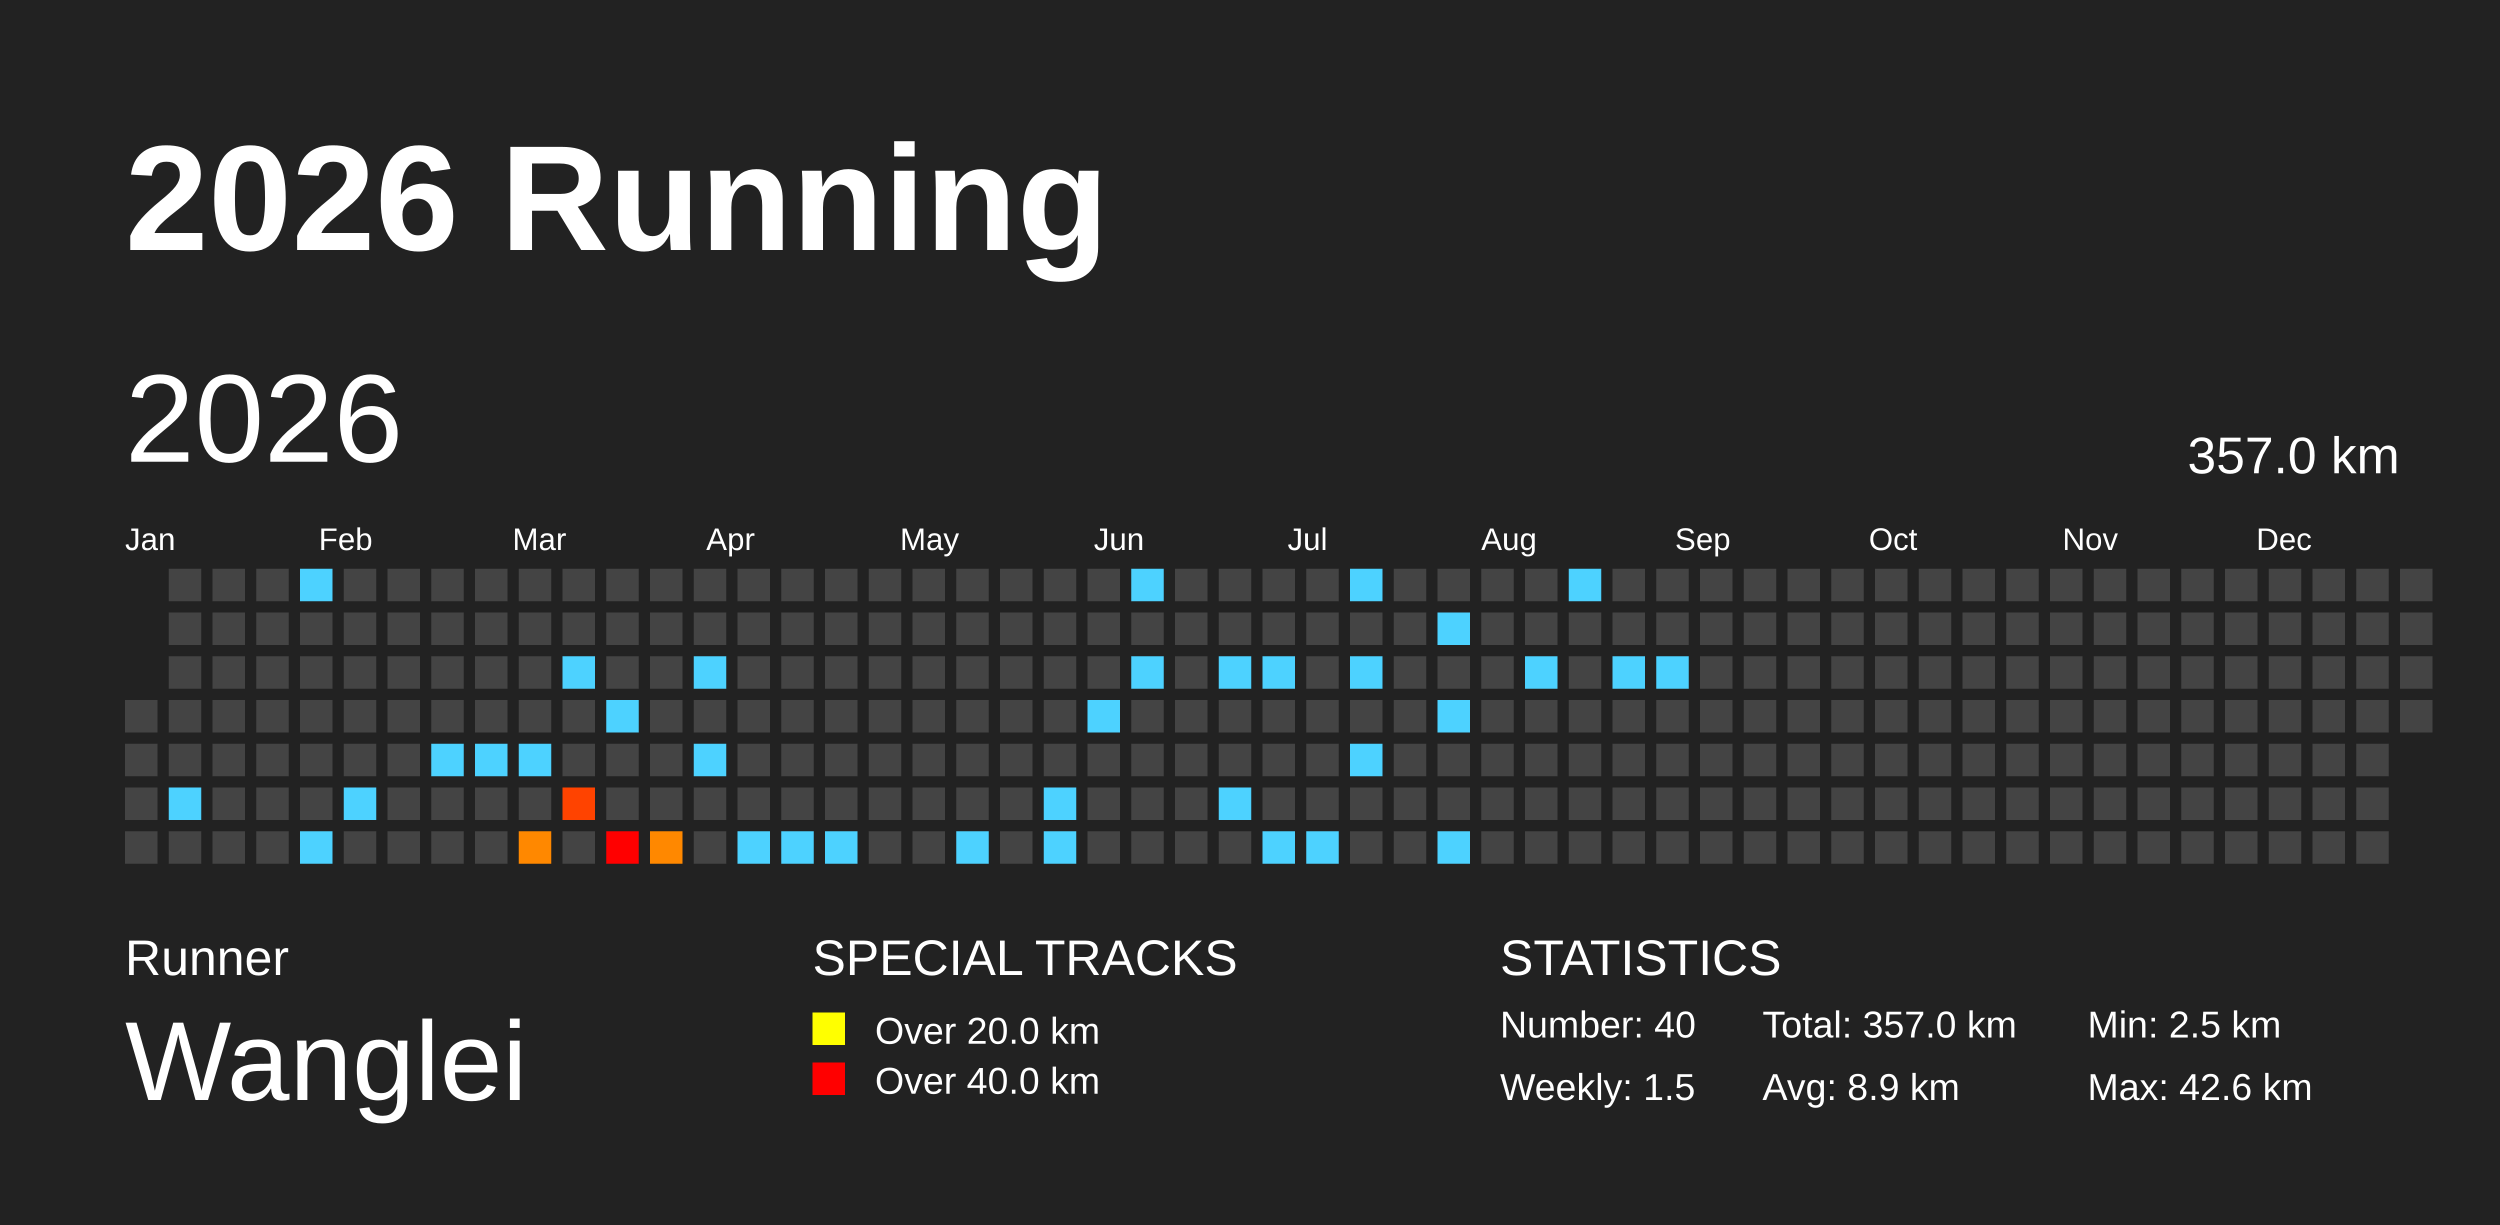
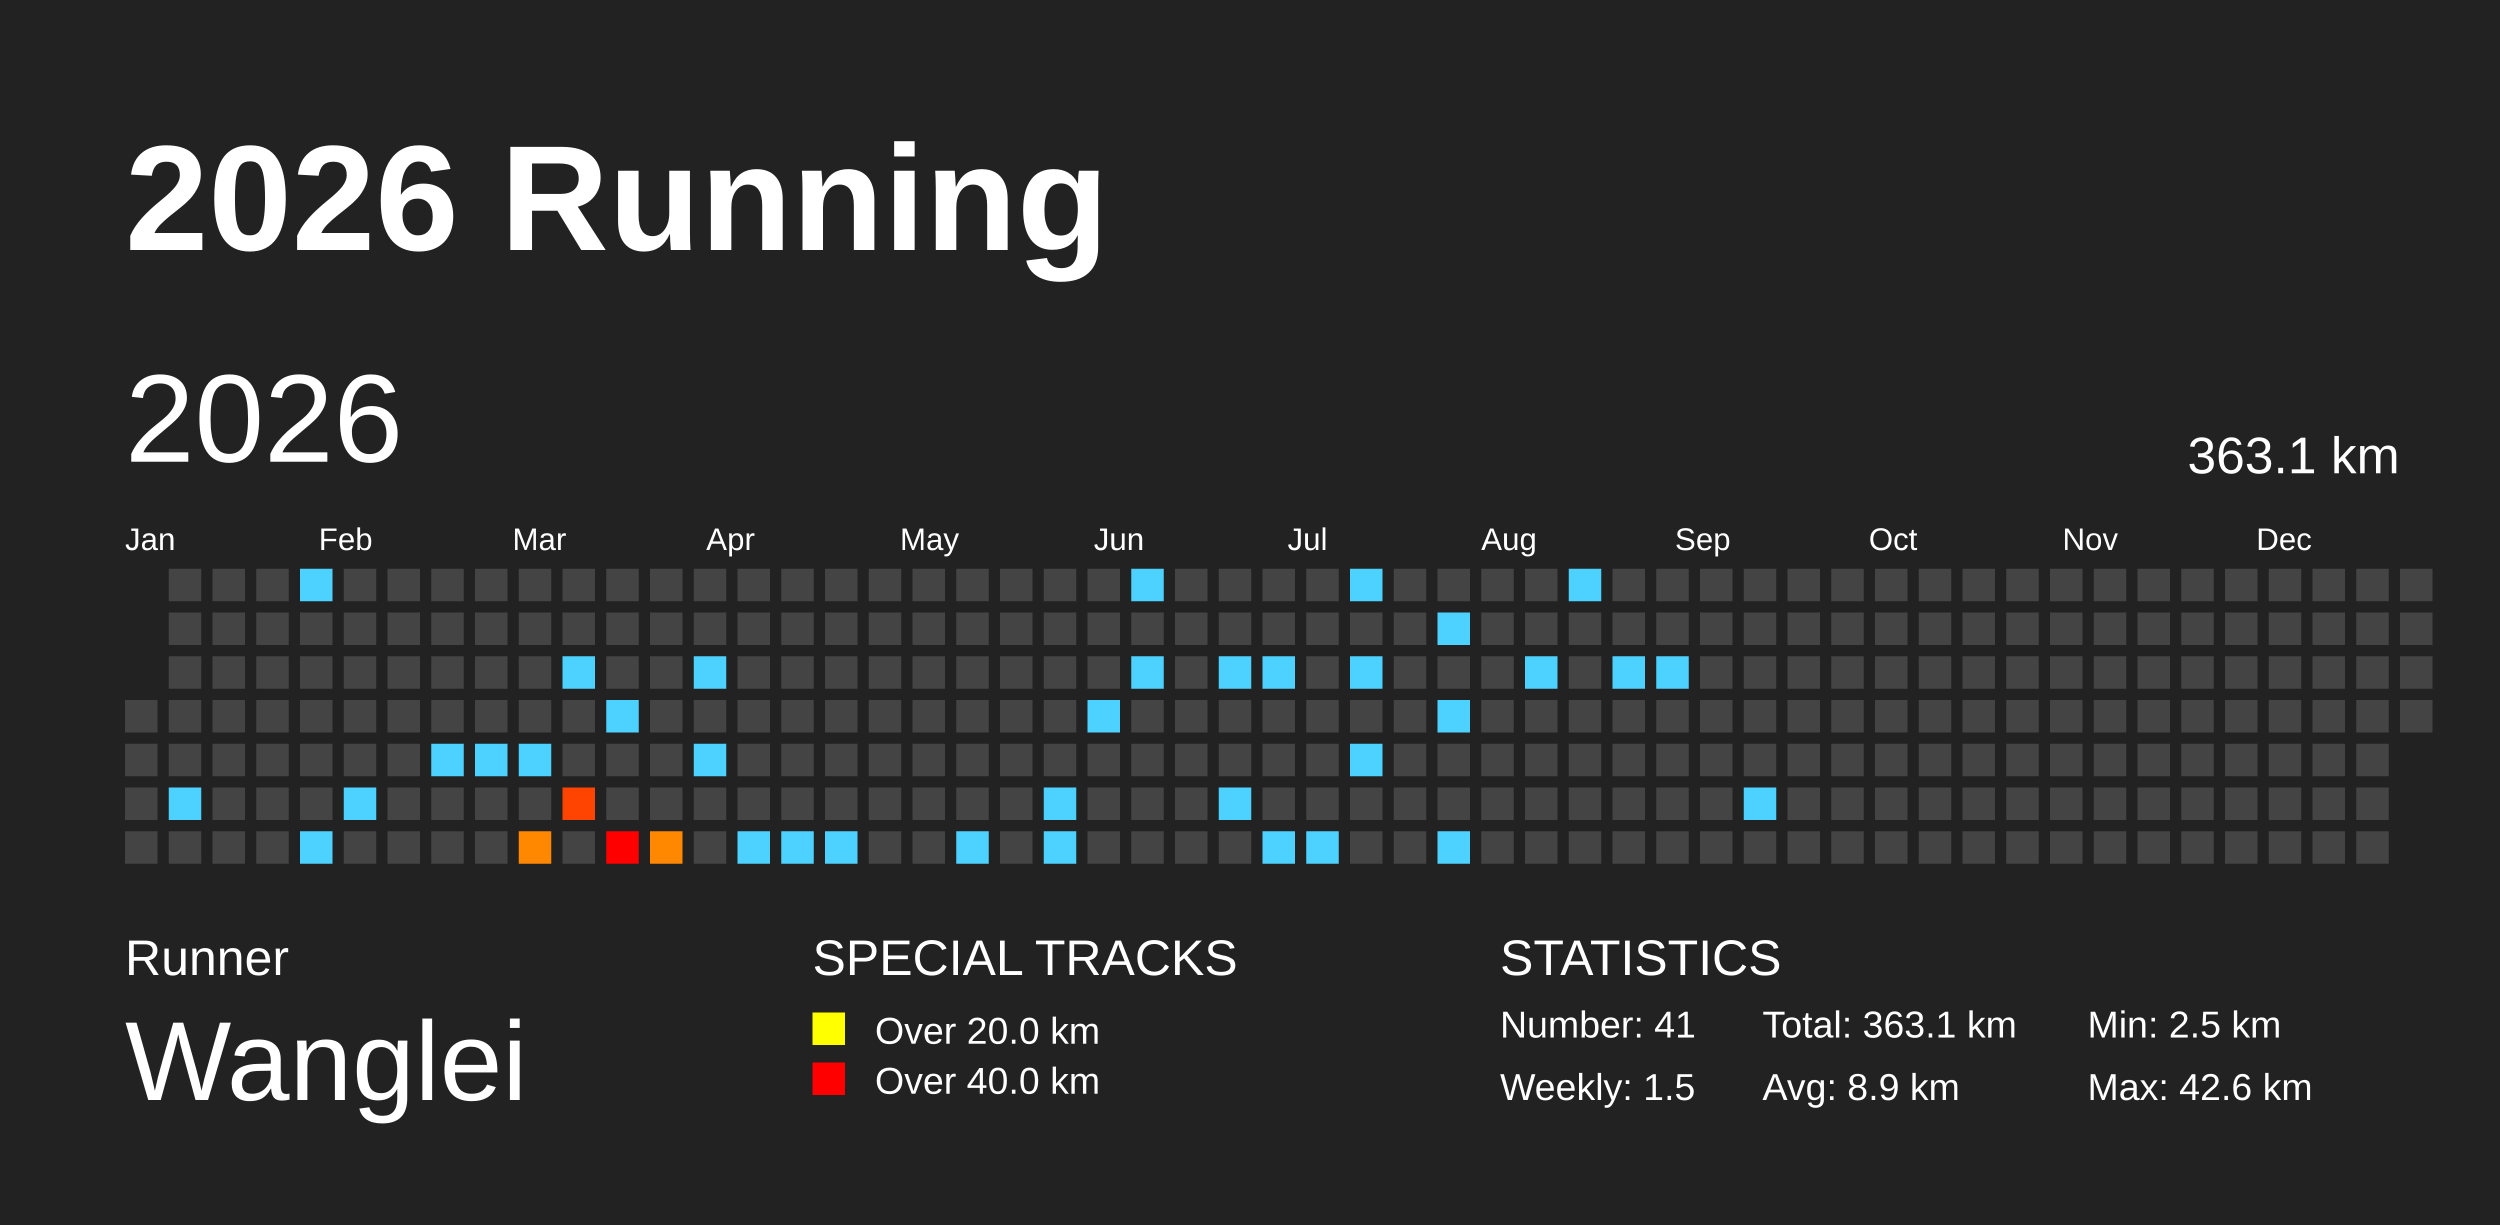
<svg xmlns="http://www.w3.org/2000/svg" baseProfile="full" height="98mm" version="1.1" viewBox="0,0,200,98" width="200mm">
  <defs />
  <rect fill="#222222" height="98" width="200" x="0" y="0" />
  <text fill="#FFFFFF" style="font-size:12px; font-family:Arial; font-weight:bold;" x="10" y="20">2026 Running</text>
  <text fill="#FFFFFF" style="font-size:4px; font-family:Arial" x="10" y="78">Runner</text>
  <text fill="#FFFFFF" style="font-size:9px; font-family:Arial" x="10" y="88">Wanglei</text>
  <text fill="#FFFFFF" style="font-size:4px; font-family:Arial" x="65" y="78">SPECIAL TRACKS</text>
  <rect fill="yellow" height="2.6" width="2.6" x="65" y="81" />
  <text fill="#FFFFFF" style="font-size:3px; font-family:Arial" x="70" y="83.5">Over 20.0 km</text>
  <rect fill="red" height="2.6" width="2.6" x="65" y="85" />
  <text fill="#FFFFFF" style="font-size:3px; font-family:Arial" x="70" y="87.5">Over 40.0 km</text>
  <text fill="#FFFFFF" style="font-size:4px; font-family:Arial" x="120" y="78">STATISTICS</text>
-   <text fill="#FFFFFF" style="font-size:3px; font-family:Arial" x="120" y="83">Number: 40</text>
+   <text fill="#FFFFFF" style="font-size:3px; font-family:Arial" x="120" y="83">Number: 41</text>
  <text fill="#FFFFFF" style="font-size:3px; font-family:Arial" x="120" y="88">Weekly: 1.5</text>
-   <text fill="#FFFFFF" style="font-size:3px; font-family:Arial" x="141" y="83">Total: 357.0 km</text>
+   <text fill="#FFFFFF" style="font-size:3px; font-family:Arial" x="141" y="83">Total: 363.1 km</text>
  <text fill="#FFFFFF" style="font-size:3px; font-family:Arial" x="141" y="88">Avg: 8.9 km</text>
  <text fill="#FFFFFF" style="font-size:3px; font-family:Arial" x="167" y="83">Min: 2.5 km</text>
  <text fill="#FFFFFF" style="font-size:3px; font-family:Arial" x="167" y="88">Max: 42.6 km</text>
  <text dominant-baseline="hanging" fill="#FFFFFF" style="font-size:10.0px; font-family:Arial;" x="10" y="30">2026</text>
-   <text dominant-baseline="hanging" fill="#FFFFFF" style="font-size:4.125px; font-family:Arial;" x="175" y="35">357.0 km</text>
+   <text dominant-baseline="hanging" fill="#FFFFFF" style="font-size:4.125px; font-family:Arial;" x="175" y="35">363.1 km</text>
  <text fill="#FFFFFF" style="font-size:2.5px; font-family:Arial" x="10.0" y="44">Jan</text>
  <text fill="#FFFFFF" style="font-size:2.5px; font-family:Arial" x="25.5" y="44">Feb</text>
  <text fill="#FFFFFF" style="font-size:2.5px; font-family:Arial" x="41.0" y="44">Mar</text>
  <text fill="#FFFFFF" style="font-size:2.5px; font-family:Arial" x="56.5" y="44">Apr</text>
  <text fill="#FFFFFF" style="font-size:2.5px; font-family:Arial" x="72.0" y="44">May</text>
  <text fill="#FFFFFF" style="font-size:2.5px; font-family:Arial" x="87.5" y="44">Jun</text>
  <text fill="#FFFFFF" style="font-size:2.5px; font-family:Arial" x="103.0" y="44">Jul</text>
  <text fill="#FFFFFF" style="font-size:2.5px; font-family:Arial" x="118.5" y="44">Aug</text>
  <text fill="#FFFFFF" style="font-size:2.5px; font-family:Arial" x="134.0" y="44">Sep</text>
  <text fill="#FFFFFF" style="font-size:2.5px; font-family:Arial" x="149.5" y="44">Oct</text>
  <text fill="#FFFFFF" style="font-size:2.5px; font-family:Arial" x="165.0" y="44">Nov</text>
  <text fill="#FFFFFF" style="font-size:2.5px; font-family:Arial" x="180.5" y="44">Dec</text>
  <rect fill="#444444" height="2.6" width="2.6" x="10.0" y="56.0" />
  <rect fill="#444444" height="2.6" width="2.6" x="10.0" y="59.5" />
  <rect fill="#444444" height="2.6" width="2.6" x="10.0" y="63.0" />
  <rect fill="#444444" height="2.6" width="2.6" x="10.0" y="66.5" />
  <rect fill="#444444" height="2.6" width="2.6" x="13.5" y="45.5" />
  <rect fill="#444444" height="2.6" width="2.6" x="13.5" y="49.0" />
  <rect fill="#444444" height="2.6" width="2.6" x="13.5" y="52.5" />
  <rect fill="#444444" height="2.6" width="2.6" x="13.5" y="56.0" />
  <rect fill="#444444" height="2.6" width="2.6" x="13.5" y="59.5" />
  <rect fill="#4dd2ff" height="2.6" width="2.6" x="13.5" y="63.0" />
  <rect fill="#444444" height="2.6" width="2.6" x="13.5" y="66.5" />
  <rect fill="#444444" height="2.6" width="2.6" x="17.0" y="45.5" />
  <rect fill="#444444" height="2.6" width="2.6" x="17.0" y="49.0" />
  <rect fill="#444444" height="2.6" width="2.6" x="17.0" y="52.5" />
  <rect fill="#444444" height="2.6" width="2.6" x="17.0" y="56.0" />
  <rect fill="#444444" height="2.6" width="2.6" x="17.0" y="59.5" />
  <rect fill="#444444" height="2.6" width="2.6" x="17.0" y="63.0" />
  <rect fill="#444444" height="2.6" width="2.6" x="17.0" y="66.5" />
  <rect fill="#444444" height="2.6" width="2.6" x="20.5" y="45.5" />
  <rect fill="#444444" height="2.6" width="2.6" x="20.5" y="49.0" />
  <rect fill="#444444" height="2.6" width="2.6" x="20.5" y="52.5" />
  <rect fill="#444444" height="2.6" width="2.6" x="20.5" y="56.0" />
  <rect fill="#444444" height="2.6" width="2.6" x="20.5" y="59.5" />
  <rect fill="#444444" height="2.6" width="2.6" x="20.5" y="63.0" />
  <rect fill="#444444" height="2.6" width="2.6" x="20.5" y="66.5" />
  <rect fill="#4dd2ff" height="2.6" width="2.6" x="24.0" y="45.5" />
  <rect fill="#444444" height="2.6" width="2.6" x="24.0" y="49.0" />
  <rect fill="#444444" height="2.6" width="2.6" x="24.0" y="52.5" />
  <rect fill="#444444" height="2.6" width="2.6" x="24.0" y="56.0" />
  <rect fill="#444444" height="2.6" width="2.6" x="24.0" y="59.5" />
  <rect fill="#444444" height="2.6" width="2.6" x="24.0" y="63.0" />
  <rect fill="#4dd2ff" height="2.6" width="2.6" x="24.0" y="66.5" />
  <rect fill="#444444" height="2.6" width="2.6" x="27.5" y="45.5" />
  <rect fill="#444444" height="2.6" width="2.6" x="27.5" y="49.0" />
  <rect fill="#444444" height="2.6" width="2.6" x="27.5" y="52.5" />
  <rect fill="#444444" height="2.6" width="2.6" x="27.5" y="56.0" />
  <rect fill="#444444" height="2.6" width="2.6" x="27.5" y="59.5" />
  <rect fill="#4dd2ff" height="2.6" width="2.6" x="27.5" y="63.0" />
  <rect fill="#444444" height="2.6" width="2.6" x="27.5" y="66.5" />
  <rect fill="#444444" height="2.6" width="2.6" x="31.0" y="45.5" />
  <rect fill="#444444" height="2.6" width="2.6" x="31.0" y="49.0" />
  <rect fill="#444444" height="2.6" width="2.6" x="31.0" y="52.5" />
  <rect fill="#444444" height="2.6" width="2.6" x="31.0" y="56.0" />
  <rect fill="#444444" height="2.6" width="2.6" x="31.0" y="59.5" />
  <rect fill="#444444" height="2.6" width="2.6" x="31.0" y="63.0" />
  <rect fill="#444444" height="2.6" width="2.6" x="31.0" y="66.5" />
  <rect fill="#444444" height="2.6" width="2.6" x="34.5" y="45.5" />
  <rect fill="#444444" height="2.6" width="2.6" x="34.5" y="49.0" />
  <rect fill="#444444" height="2.6" width="2.6" x="34.5" y="52.5" />
  <rect fill="#444444" height="2.6" width="2.6" x="34.5" y="56.0" />
  <rect fill="#4dd2ff" height="2.6" width="2.6" x="34.5" y="59.5" />
  <rect fill="#444444" height="2.6" width="2.6" x="34.5" y="63.0" />
  <rect fill="#444444" height="2.6" width="2.6" x="34.5" y="66.5" />
  <rect fill="#444444" height="2.6" width="2.6" x="38.0" y="45.5" />
  <rect fill="#444444" height="2.6" width="2.6" x="38.0" y="49.0" />
  <rect fill="#444444" height="2.6" width="2.6" x="38.0" y="52.5" />
  <rect fill="#444444" height="2.6" width="2.6" x="38.0" y="56.0" />
  <rect fill="#4dd2ff" height="2.6" width="2.6" x="38.0" y="59.5" />
  <rect fill="#444444" height="2.6" width="2.6" x="38.0" y="63.0" />
  <rect fill="#444444" height="2.6" width="2.6" x="38.0" y="66.5" />
  <rect fill="#444444" height="2.6" width="2.6" x="41.5" y="45.5" />
  <rect fill="#444444" height="2.6" width="2.6" x="41.5" y="49.0" />
  <rect fill="#444444" height="2.6" width="2.6" x="41.5" y="52.5" />
  <rect fill="#444444" height="2.6" width="2.6" x="41.5" y="56.0" />
  <rect fill="#4dd2ff" height="2.6" width="2.6" x="41.5" y="59.5" />
  <rect fill="#444444" height="2.6" width="2.6" x="41.5" y="63.0" />
  <rect fill="#ff8800" height="2.6" width="2.6" x="41.5" y="66.5" />
  <rect fill="#444444" height="2.6" width="2.6" x="45.0" y="45.5" />
  <rect fill="#444444" height="2.6" width="2.6" x="45.0" y="49.0" />
  <rect fill="#4dd2ff" height="2.6" width="2.6" x="45.0" y="52.5" />
  <rect fill="#444444" height="2.6" width="2.6" x="45.0" y="56.0" />
  <rect fill="#444444" height="2.6" width="2.6" x="45.0" y="59.5" />
  <rect fill="#ff4300" height="2.6" width="2.6" x="45.0" y="63.0" />
  <rect fill="#444444" height="2.6" width="2.6" x="45.0" y="66.5" />
  <rect fill="#444444" height="2.6" width="2.6" x="48.5" y="45.5" />
  <rect fill="#444444" height="2.6" width="2.6" x="48.5" y="49.0" />
  <rect fill="#444444" height="2.6" width="2.6" x="48.5" y="52.5" />
  <rect fill="#4dd2ff" height="2.6" width="2.6" x="48.5" y="56.0" />
  <rect fill="#444444" height="2.6" width="2.6" x="48.5" y="59.5" />
  <rect fill="#444444" height="2.6" width="2.6" x="48.5" y="63.0" />
  <rect fill="red" height="2.6" width="2.6" x="48.5" y="66.5" />
  <rect fill="#444444" height="2.6" width="2.6" x="52.0" y="45.5" />
  <rect fill="#444444" height="2.6" width="2.6" x="52.0" y="49.0" />
  <rect fill="#444444" height="2.6" width="2.6" x="52.0" y="52.5" />
  <rect fill="#444444" height="2.6" width="2.6" x="52.0" y="56.0" />
  <rect fill="#444444" height="2.6" width="2.6" x="52.0" y="59.5" />
  <rect fill="#444444" height="2.6" width="2.6" x="52.0" y="63.0" />
  <rect fill="#ff8800" height="2.6" width="2.6" x="52.0" y="66.5" />
  <rect fill="#444444" height="2.6" width="2.6" x="55.5" y="45.5" />
  <rect fill="#444444" height="2.6" width="2.6" x="55.5" y="49.0" />
  <rect fill="#4dd2ff" height="2.6" width="2.6" x="55.5" y="52.5" />
  <rect fill="#444444" height="2.6" width="2.6" x="55.5" y="56.0" />
  <rect fill="#4dd2ff" height="2.6" width="2.6" x="55.5" y="59.5" />
  <rect fill="#444444" height="2.6" width="2.6" x="55.5" y="63.0" />
  <rect fill="#444444" height="2.6" width="2.6" x="55.5" y="66.5" />
  <rect fill="#444444" height="2.6" width="2.6" x="59.0" y="45.5" />
  <rect fill="#444444" height="2.6" width="2.6" x="59.0" y="49.0" />
  <rect fill="#444444" height="2.6" width="2.6" x="59.0" y="52.5" />
  <rect fill="#444444" height="2.6" width="2.6" x="59.0" y="56.0" />
  <rect fill="#444444" height="2.6" width="2.6" x="59.0" y="59.5" />
  <rect fill="#444444" height="2.6" width="2.6" x="59.0" y="63.0" />
  <rect fill="#4dd2ff" height="2.6" width="2.6" x="59.0" y="66.5" />
  <rect fill="#444444" height="2.6" width="2.6" x="62.5" y="45.5" />
  <rect fill="#444444" height="2.6" width="2.6" x="62.5" y="49.0" />
  <rect fill="#444444" height="2.6" width="2.6" x="62.5" y="52.5" />
  <rect fill="#444444" height="2.6" width="2.6" x="62.5" y="56.0" />
  <rect fill="#444444" height="2.6" width="2.6" x="62.5" y="59.5" />
  <rect fill="#444444" height="2.6" width="2.6" x="62.5" y="63.0" />
  <rect fill="#4dd2ff" height="2.6" width="2.6" x="62.5" y="66.5" />
  <rect fill="#444444" height="2.6" width="2.6" x="66.0" y="45.5" />
  <rect fill="#444444" height="2.6" width="2.6" x="66.0" y="49.0" />
  <rect fill="#444444" height="2.6" width="2.6" x="66.0" y="52.5" />
  <rect fill="#444444" height="2.6" width="2.6" x="66.0" y="56.0" />
  <rect fill="#444444" height="2.6" width="2.6" x="66.0" y="59.5" />
  <rect fill="#444444" height="2.6" width="2.6" x="66.0" y="63.0" />
  <rect fill="#4dd2ff" height="2.6" width="2.6" x="66.0" y="66.5" />
  <rect fill="#444444" height="2.6" width="2.6" x="69.5" y="45.5" />
  <rect fill="#444444" height="2.6" width="2.6" x="69.5" y="49.0" />
  <rect fill="#444444" height="2.6" width="2.6" x="69.5" y="52.5" />
  <rect fill="#444444" height="2.6" width="2.6" x="69.5" y="56.0" />
  <rect fill="#444444" height="2.6" width="2.6" x="69.5" y="59.5" />
  <rect fill="#444444" height="2.6" width="2.6" x="69.5" y="63.0" />
  <rect fill="#444444" height="2.6" width="2.6" x="69.5" y="66.5" />
  <rect fill="#444444" height="2.6" width="2.6" x="73.0" y="45.5" />
  <rect fill="#444444" height="2.6" width="2.6" x="73.0" y="49.0" />
  <rect fill="#444444" height="2.6" width="2.6" x="73.0" y="52.5" />
  <rect fill="#444444" height="2.6" width="2.6" x="73.0" y="56.0" />
  <rect fill="#444444" height="2.6" width="2.6" x="73.0" y="59.5" />
  <rect fill="#444444" height="2.6" width="2.6" x="73.0" y="63.0" />
  <rect fill="#444444" height="2.6" width="2.6" x="73.0" y="66.5" />
  <rect fill="#444444" height="2.6" width="2.6" x="76.5" y="45.5" />
  <rect fill="#444444" height="2.6" width="2.6" x="76.5" y="49.0" />
  <rect fill="#444444" height="2.6" width="2.6" x="76.5" y="52.5" />
  <rect fill="#444444" height="2.6" width="2.6" x="76.5" y="56.0" />
  <rect fill="#444444" height="2.6" width="2.6" x="76.5" y="59.5" />
  <rect fill="#444444" height="2.6" width="2.6" x="76.5" y="63.0" />
  <rect fill="#4dd2ff" height="2.6" width="2.6" x="76.5" y="66.5" />
  <rect fill="#444444" height="2.6" width="2.6" x="80.0" y="45.5" />
  <rect fill="#444444" height="2.6" width="2.6" x="80.0" y="49.0" />
  <rect fill="#444444" height="2.6" width="2.6" x="80.0" y="52.5" />
  <rect fill="#444444" height="2.6" width="2.6" x="80.0" y="56.0" />
  <rect fill="#444444" height="2.6" width="2.6" x="80.0" y="59.5" />
  <rect fill="#444444" height="2.6" width="2.6" x="80.0" y="63.0" />
  <rect fill="#444444" height="2.6" width="2.6" x="80.0" y="66.5" />
  <rect fill="#444444" height="2.6" width="2.6" x="83.5" y="45.5" />
  <rect fill="#444444" height="2.6" width="2.6" x="83.5" y="49.0" />
  <rect fill="#444444" height="2.6" width="2.6" x="83.5" y="52.5" />
  <rect fill="#444444" height="2.6" width="2.6" x="83.5" y="56.0" />
  <rect fill="#444444" height="2.6" width="2.6" x="83.5" y="59.5" />
  <rect fill="#4dd2ff" height="2.6" width="2.6" x="83.5" y="63.0" />
  <rect fill="#4dd2ff" height="2.6" width="2.6" x="83.5" y="66.5" />
  <rect fill="#444444" height="2.6" width="2.6" x="87.0" y="45.5" />
  <rect fill="#444444" height="2.6" width="2.6" x="87.0" y="49.0" />
  <rect fill="#444444" height="2.6" width="2.6" x="87.0" y="52.5" />
  <rect fill="#4dd2ff" height="2.6" width="2.6" x="87.0" y="56.0" />
  <rect fill="#444444" height="2.6" width="2.6" x="87.0" y="59.5" />
  <rect fill="#444444" height="2.6" width="2.6" x="87.0" y="63.0" />
  <rect fill="#444444" height="2.6" width="2.6" x="87.0" y="66.5" />
  <rect fill="#4dd2ff" height="2.6" width="2.6" x="90.5" y="45.5" />
  <rect fill="#444444" height="2.6" width="2.6" x="90.5" y="49.0" />
  <rect fill="#4dd2ff" height="2.6" width="2.6" x="90.5" y="52.5" />
  <rect fill="#444444" height="2.6" width="2.6" x="90.5" y="56.0" />
  <rect fill="#444444" height="2.6" width="2.6" x="90.5" y="59.5" />
  <rect fill="#444444" height="2.6" width="2.6" x="90.5" y="63.0" />
  <rect fill="#444444" height="2.6" width="2.6" x="90.5" y="66.5" />
  <rect fill="#444444" height="2.6" width="2.6" x="94.0" y="45.5" />
  <rect fill="#444444" height="2.6" width="2.6" x="94.0" y="49.0" />
  <rect fill="#444444" height="2.6" width="2.6" x="94.0" y="52.5" />
  <rect fill="#444444" height="2.6" width="2.6" x="94.0" y="56.0" />
  <rect fill="#444444" height="2.6" width="2.6" x="94.0" y="59.5" />
  <rect fill="#444444" height="2.6" width="2.6" x="94.0" y="63.0" />
  <rect fill="#444444" height="2.6" width="2.6" x="94.0" y="66.5" />
  <rect fill="#444444" height="2.6" width="2.6" x="97.5" y="45.5" />
  <rect fill="#444444" height="2.6" width="2.6" x="97.5" y="49.0" />
  <rect fill="#4dd2ff" height="2.6" width="2.6" x="97.5" y="52.5" />
  <rect fill="#444444" height="2.6" width="2.6" x="97.5" y="56.0" />
  <rect fill="#444444" height="2.6" width="2.6" x="97.5" y="59.5" />
  <rect fill="#4dd2ff" height="2.6" width="2.6" x="97.5" y="63.0" />
  <rect fill="#444444" height="2.6" width="2.6" x="97.5" y="66.5" />
  <rect fill="#444444" height="2.6" width="2.6" x="101.0" y="45.5" />
  <rect fill="#444444" height="2.6" width="2.6" x="101.0" y="49.0" />
  <rect fill="#4dd2ff" height="2.6" width="2.6" x="101.0" y="52.5" />
  <rect fill="#444444" height="2.6" width="2.6" x="101.0" y="56.0" />
  <rect fill="#444444" height="2.6" width="2.6" x="101.0" y="59.5" />
  <rect fill="#444444" height="2.6" width="2.6" x="101.0" y="63.0" />
  <rect fill="#4dd2ff" height="2.6" width="2.6" x="101.0" y="66.5" />
  <rect fill="#444444" height="2.6" width="2.6" x="104.5" y="45.5" />
  <rect fill="#444444" height="2.6" width="2.6" x="104.5" y="49.0" />
  <rect fill="#444444" height="2.6" width="2.6" x="104.5" y="52.5" />
  <rect fill="#444444" height="2.6" width="2.6" x="104.5" y="56.0" />
  <rect fill="#444444" height="2.6" width="2.6" x="104.5" y="59.5" />
  <rect fill="#444444" height="2.6" width="2.6" x="104.5" y="63.0" />
  <rect fill="#4dd2ff" height="2.6" width="2.6" x="104.5" y="66.5" />
  <rect fill="#4dd2ff" height="2.6" width="2.6" x="108.0" y="45.5" />
  <rect fill="#444444" height="2.6" width="2.6" x="108.0" y="49.0" />
  <rect fill="#4dd2ff" height="2.6" width="2.6" x="108.0" y="52.5" />
  <rect fill="#444444" height="2.6" width="2.6" x="108.0" y="56.0" />
  <rect fill="#4dd2ff" height="2.6" width="2.6" x="108.0" y="59.5" />
  <rect fill="#444444" height="2.6" width="2.6" x="108.0" y="63.0" />
  <rect fill="#444444" height="2.6" width="2.6" x="108.0" y="66.5" />
  <rect fill="#444444" height="2.6" width="2.6" x="111.5" y="45.5" />
  <rect fill="#444444" height="2.6" width="2.6" x="111.5" y="49.0" />
  <rect fill="#444444" height="2.6" width="2.6" x="111.5" y="52.5" />
  <rect fill="#444444" height="2.6" width="2.6" x="111.5" y="56.0" />
  <rect fill="#444444" height="2.6" width="2.6" x="111.5" y="59.5" />
  <rect fill="#444444" height="2.6" width="2.6" x="111.5" y="63.0" />
  <rect fill="#444444" height="2.6" width="2.6" x="111.5" y="66.5" />
  <rect fill="#444444" height="2.6" width="2.6" x="115.0" y="45.5" />
  <rect fill="#4dd2ff" height="2.6" width="2.6" x="115.0" y="49.0" />
  <rect fill="#444444" height="2.6" width="2.6" x="115.0" y="52.5" />
  <rect fill="#4dd2ff" height="2.6" width="2.6" x="115.0" y="56.0" />
  <rect fill="#444444" height="2.6" width="2.6" x="115.0" y="59.5" />
  <rect fill="#444444" height="2.6" width="2.6" x="115.0" y="63.0" />
  <rect fill="#4dd2ff" height="2.6" width="2.6" x="115.0" y="66.5" />
  <rect fill="#444444" height="2.6" width="2.6" x="118.5" y="45.5" />
  <rect fill="#444444" height="2.6" width="2.6" x="118.5" y="49.0" />
  <rect fill="#444444" height="2.6" width="2.6" x="118.5" y="52.5" />
  <rect fill="#444444" height="2.6" width="2.6" x="118.5" y="56.0" />
  <rect fill="#444444" height="2.6" width="2.6" x="118.5" y="59.5" />
  <rect fill="#444444" height="2.6" width="2.6" x="118.5" y="63.0" />
  <rect fill="#444444" height="2.6" width="2.6" x="118.5" y="66.5" />
  <rect fill="#444444" height="2.6" width="2.6" x="122.0" y="45.5" />
  <rect fill="#444444" height="2.6" width="2.6" x="122.0" y="49.0" />
  <rect fill="#4dd2ff" height="2.6" width="2.6" x="122.0" y="52.5" />
  <rect fill="#444444" height="2.6" width="2.6" x="122.0" y="56.0" />
  <rect fill="#444444" height="2.6" width="2.6" x="122.0" y="59.5" />
  <rect fill="#444444" height="2.6" width="2.6" x="122.0" y="63.0" />
  <rect fill="#444444" height="2.6" width="2.6" x="122.0" y="66.5" />
  <rect fill="#4dd2ff" height="2.6" width="2.6" x="125.5" y="45.5" />
  <rect fill="#444444" height="2.6" width="2.6" x="125.5" y="49.0" />
  <rect fill="#444444" height="2.6" width="2.6" x="125.5" y="52.5" />
  <rect fill="#444444" height="2.6" width="2.6" x="125.5" y="56.0" />
  <rect fill="#444444" height="2.6" width="2.6" x="125.5" y="59.5" />
  <rect fill="#444444" height="2.6" width="2.6" x="125.5" y="63.0" />
  <rect fill="#444444" height="2.6" width="2.6" x="125.5" y="66.5" />
  <rect fill="#444444" height="2.6" width="2.6" x="129.0" y="45.5" />
  <rect fill="#444444" height="2.6" width="2.6" x="129.0" y="49.0" />
  <rect fill="#4dd2ff" height="2.6" width="2.6" x="129.0" y="52.5" />
  <rect fill="#444444" height="2.6" width="2.6" x="129.0" y="56.0" />
  <rect fill="#444444" height="2.6" width="2.6" x="129.0" y="59.5" />
  <rect fill="#444444" height="2.6" width="2.6" x="129.0" y="63.0" />
  <rect fill="#444444" height="2.6" width="2.6" x="129.0" y="66.5" />
  <rect fill="#444444" height="2.6" width="2.6" x="132.5" y="45.5" />
  <rect fill="#444444" height="2.6" width="2.6" x="132.5" y="49.0" />
  <rect fill="#4dd2ff" height="2.6" width="2.6" x="132.5" y="52.5" />
  <rect fill="#444444" height="2.6" width="2.6" x="132.5" y="56.0" />
  <rect fill="#444444" height="2.6" width="2.6" x="132.5" y="59.5" />
  <rect fill="#444444" height="2.6" width="2.6" x="132.5" y="63.0" />
  <rect fill="#444444" height="2.6" width="2.6" x="132.5" y="66.5" />
  <rect fill="#444444" height="2.6" width="2.6" x="136.0" y="45.5" />
  <rect fill="#444444" height="2.6" width="2.6" x="136.0" y="49.0" />
  <rect fill="#444444" height="2.6" width="2.6" x="136.0" y="52.5" />
  <rect fill="#444444" height="2.6" width="2.6" x="136.0" y="56.0" />
  <rect fill="#444444" height="2.6" width="2.6" x="136.0" y="59.5" />
  <rect fill="#444444" height="2.6" width="2.6" x="136.0" y="63.0" />
  <rect fill="#444444" height="2.6" width="2.6" x="136.0" y="66.5" />
  <rect fill="#444444" height="2.6" width="2.6" x="139.5" y="45.5" />
  <rect fill="#444444" height="2.6" width="2.6" x="139.5" y="49.0" />
  <rect fill="#444444" height="2.6" width="2.6" x="139.5" y="52.5" />
  <rect fill="#444444" height="2.6" width="2.6" x="139.5" y="56.0" />
  <rect fill="#444444" height="2.6" width="2.6" x="139.5" y="59.5" />
-   <rect fill="#444444" height="2.6" width="2.6" x="139.5" y="63.0" />
+   <rect fill="#4dd2ff" height="2.6" width="2.6" x="139.5" y="63.0" />
  <rect fill="#444444" height="2.6" width="2.6" x="139.5" y="66.5" />
  <rect fill="#444444" height="2.6" width="2.6" x="143.0" y="45.5" />
  <rect fill="#444444" height="2.6" width="2.6" x="143.0" y="49.0" />
  <rect fill="#444444" height="2.6" width="2.6" x="143.0" y="52.5" />
  <rect fill="#444444" height="2.6" width="2.6" x="143.0" y="56.0" />
  <rect fill="#444444" height="2.6" width="2.6" x="143.0" y="59.5" />
  <rect fill="#444444" height="2.6" width="2.6" x="143.0" y="63.0" />
  <rect fill="#444444" height="2.6" width="2.6" x="143.0" y="66.5" />
  <rect fill="#444444" height="2.6" width="2.6" x="146.5" y="45.5" />
  <rect fill="#444444" height="2.6" width="2.6" x="146.5" y="49.0" />
  <rect fill="#444444" height="2.6" width="2.6" x="146.5" y="52.5" />
  <rect fill="#444444" height="2.6" width="2.6" x="146.5" y="56.0" />
  <rect fill="#444444" height="2.6" width="2.6" x="146.5" y="59.5" />
  <rect fill="#444444" height="2.6" width="2.6" x="146.5" y="63.0" />
  <rect fill="#444444" height="2.6" width="2.6" x="146.5" y="66.5" />
  <rect fill="#444444" height="2.6" width="2.6" x="150.0" y="45.5" />
  <rect fill="#444444" height="2.6" width="2.6" x="150.0" y="49.0" />
  <rect fill="#444444" height="2.6" width="2.6" x="150.0" y="52.5" />
  <rect fill="#444444" height="2.6" width="2.6" x="150.0" y="56.0" />
  <rect fill="#444444" height="2.6" width="2.6" x="150.0" y="59.5" />
  <rect fill="#444444" height="2.6" width="2.6" x="150.0" y="63.0" />
  <rect fill="#444444" height="2.6" width="2.6" x="150.0" y="66.5" />
  <rect fill="#444444" height="2.6" width="2.6" x="153.5" y="45.5" />
  <rect fill="#444444" height="2.6" width="2.6" x="153.5" y="49.0" />
  <rect fill="#444444" height="2.6" width="2.6" x="153.5" y="52.5" />
  <rect fill="#444444" height="2.6" width="2.6" x="153.5" y="56.0" />
  <rect fill="#444444" height="2.6" width="2.6" x="153.5" y="59.5" />
  <rect fill="#444444" height="2.6" width="2.6" x="153.5" y="63.0" />
  <rect fill="#444444" height="2.6" width="2.6" x="153.5" y="66.5" />
  <rect fill="#444444" height="2.6" width="2.6" x="157.0" y="45.5" />
  <rect fill="#444444" height="2.6" width="2.6" x="157.0" y="49.0" />
  <rect fill="#444444" height="2.6" width="2.6" x="157.0" y="52.5" />
  <rect fill="#444444" height="2.6" width="2.6" x="157.0" y="56.0" />
  <rect fill="#444444" height="2.6" width="2.6" x="157.0" y="59.5" />
  <rect fill="#444444" height="2.6" width="2.6" x="157.0" y="63.0" />
  <rect fill="#444444" height="2.6" width="2.6" x="157.0" y="66.5" />
  <rect fill="#444444" height="2.6" width="2.6" x="160.5" y="45.5" />
  <rect fill="#444444" height="2.6" width="2.6" x="160.5" y="49.0" />
  <rect fill="#444444" height="2.6" width="2.6" x="160.5" y="52.5" />
  <rect fill="#444444" height="2.6" width="2.6" x="160.5" y="56.0" />
  <rect fill="#444444" height="2.6" width="2.6" x="160.5" y="59.5" />
  <rect fill="#444444" height="2.6" width="2.6" x="160.5" y="63.0" />
  <rect fill="#444444" height="2.6" width="2.6" x="160.5" y="66.5" />
  <rect fill="#444444" height="2.6" width="2.6" x="164.0" y="45.5" />
  <rect fill="#444444" height="2.6" width="2.6" x="164.0" y="49.0" />
  <rect fill="#444444" height="2.6" width="2.6" x="164.0" y="52.5" />
  <rect fill="#444444" height="2.6" width="2.6" x="164.0" y="56.0" />
  <rect fill="#444444" height="2.6" width="2.6" x="164.0" y="59.5" />
  <rect fill="#444444" height="2.6" width="2.6" x="164.0" y="63.0" />
  <rect fill="#444444" height="2.6" width="2.6" x="164.0" y="66.5" />
  <rect fill="#444444" height="2.6" width="2.6" x="167.5" y="45.5" />
  <rect fill="#444444" height="2.6" width="2.6" x="167.5" y="49.0" />
  <rect fill="#444444" height="2.6" width="2.6" x="167.5" y="52.5" />
  <rect fill="#444444" height="2.6" width="2.6" x="167.5" y="56.0" />
  <rect fill="#444444" height="2.6" width="2.6" x="167.5" y="59.5" />
  <rect fill="#444444" height="2.6" width="2.6" x="167.5" y="63.0" />
  <rect fill="#444444" height="2.6" width="2.6" x="167.5" y="66.5" />
  <rect fill="#444444" height="2.6" width="2.6" x="171.0" y="45.5" />
  <rect fill="#444444" height="2.6" width="2.6" x="171.0" y="49.0" />
  <rect fill="#444444" height="2.6" width="2.6" x="171.0" y="52.5" />
  <rect fill="#444444" height="2.6" width="2.6" x="171.0" y="56.0" />
  <rect fill="#444444" height="2.6" width="2.6" x="171.0" y="59.5" />
  <rect fill="#444444" height="2.6" width="2.6" x="171.0" y="63.0" />
  <rect fill="#444444" height="2.6" width="2.6" x="171.0" y="66.5" />
  <rect fill="#444444" height="2.6" width="2.6" x="174.5" y="45.5" />
  <rect fill="#444444" height="2.6" width="2.6" x="174.5" y="49.0" />
  <rect fill="#444444" height="2.6" width="2.6" x="174.5" y="52.5" />
  <rect fill="#444444" height="2.6" width="2.6" x="174.5" y="56.0" />
  <rect fill="#444444" height="2.6" width="2.6" x="174.5" y="59.5" />
  <rect fill="#444444" height="2.6" width="2.6" x="174.5" y="63.0" />
  <rect fill="#444444" height="2.6" width="2.6" x="174.5" y="66.5" />
  <rect fill="#444444" height="2.6" width="2.6" x="178.0" y="45.5" />
  <rect fill="#444444" height="2.6" width="2.6" x="178.0" y="49.0" />
  <rect fill="#444444" height="2.6" width="2.6" x="178.0" y="52.5" />
  <rect fill="#444444" height="2.6" width="2.6" x="178.0" y="56.0" />
  <rect fill="#444444" height="2.6" width="2.6" x="178.0" y="59.5" />
  <rect fill="#444444" height="2.6" width="2.6" x="178.0" y="63.0" />
  <rect fill="#444444" height="2.6" width="2.6" x="178.0" y="66.5" />
  <rect fill="#444444" height="2.6" width="2.6" x="181.5" y="45.5" />
  <rect fill="#444444" height="2.6" width="2.6" x="181.5" y="49.0" />
  <rect fill="#444444" height="2.6" width="2.6" x="181.5" y="52.5" />
  <rect fill="#444444" height="2.6" width="2.6" x="181.5" y="56.0" />
  <rect fill="#444444" height="2.6" width="2.6" x="181.5" y="59.5" />
  <rect fill="#444444" height="2.6" width="2.6" x="181.5" y="63.0" />
  <rect fill="#444444" height="2.6" width="2.6" x="181.5" y="66.5" />
  <rect fill="#444444" height="2.6" width="2.6" x="185.0" y="45.5" />
  <rect fill="#444444" height="2.6" width="2.6" x="185.0" y="49.0" />
  <rect fill="#444444" height="2.6" width="2.6" x="185.0" y="52.5" />
  <rect fill="#444444" height="2.6" width="2.6" x="185.0" y="56.0" />
  <rect fill="#444444" height="2.6" width="2.6" x="185.0" y="59.5" />
  <rect fill="#444444" height="2.6" width="2.6" x="185.0" y="63.0" />
  <rect fill="#444444" height="2.6" width="2.6" x="185.0" y="66.5" />
  <rect fill="#444444" height="2.6" width="2.6" x="188.5" y="45.5" />
  <rect fill="#444444" height="2.6" width="2.6" x="188.5" y="49.0" />
  <rect fill="#444444" height="2.6" width="2.6" x="188.5" y="52.5" />
  <rect fill="#444444" height="2.6" width="2.6" x="188.5" y="56.0" />
  <rect fill="#444444" height="2.6" width="2.6" x="188.5" y="59.5" />
  <rect fill="#444444" height="2.6" width="2.6" x="188.5" y="63.0" />
  <rect fill="#444444" height="2.6" width="2.6" x="188.5" y="66.5" />
  <rect fill="#444444" height="2.6" width="2.6" x="192.0" y="45.5" />
  <rect fill="#444444" height="2.6" width="2.6" x="192.0" y="49.0" />
  <rect fill="#444444" height="2.6" width="2.6" x="192.0" y="52.5" />
  <rect fill="#444444" height="2.6" width="2.6" x="192.0" y="56.0" />
</svg>
